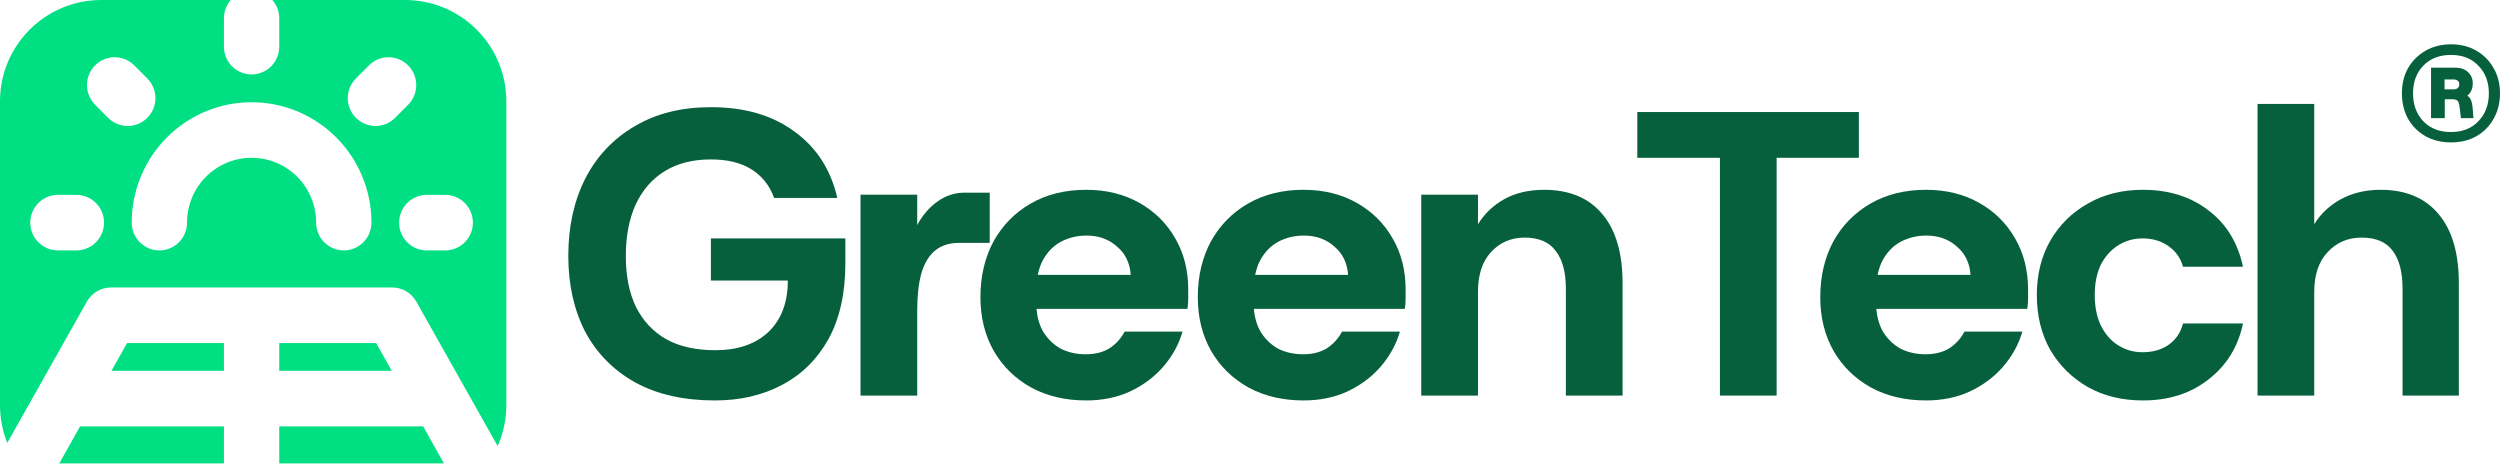
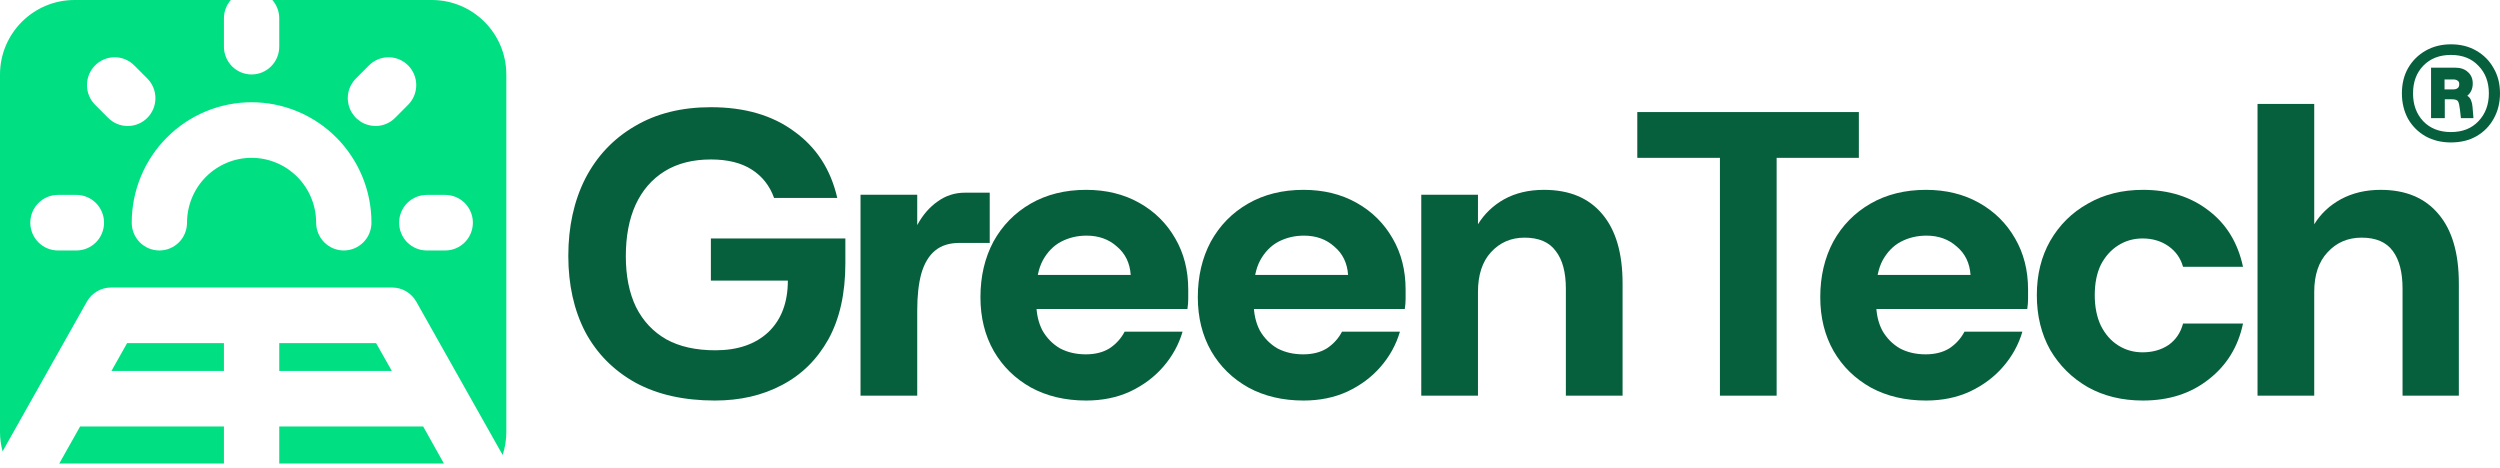
- <svg xmlns="http://www.w3.org/2000/svg" width="196" height="37" viewBox="0 0 196 37" fill="none">
-   <path d="M17.556 33.429V36.333H4.646L6.279 33.429H17.556ZM33.176 33.429L34.803 36.333H21.893V33.429H33.176ZM31.757 0C36.142 0 39.696 3.555 39.696 7.939V31.758C39.696 32.901 39.452 33.987 39.017 34.97L32.638 23.645C32.449 23.308 32.174 23.029 31.842 22.834C31.51 22.64 31.133 22.537 30.749 22.537H8.7C8.316 22.537 7.938 22.64 7.606 22.834C7.275 23.029 7 23.308 6.812 23.645L0.572 34.719C0.204 33.804 8.09024e-06 32.805 0 31.758V7.939C0 3.555 3.555 0 7.939 0H18.095C17.749 0.396 17.556 0.904 17.556 1.434V3.658C17.556 4.236 17.784 4.79 18.19 5.198C18.597 5.607 19.149 5.837 19.725 5.837C20.3 5.837 20.851 5.607 21.258 5.198C21.664 4.79 21.893 4.236 21.893 3.658V1.434C21.892 0.904 21.699 0.396 21.354 0H31.757ZM17.556 26.894V29.072H8.739L9.965 26.894H17.556ZM29.483 26.894L30.716 29.072H21.893V26.894H29.483ZM4.543 15.276C3.968 15.276 3.416 15.506 3.01 15.914C2.603 16.323 2.374 16.876 2.374 17.454C2.374 18.032 2.603 18.586 3.01 18.994C3.416 19.403 3.968 19.633 4.543 19.633H5.989C6.564 19.633 7.116 19.402 7.522 18.994C7.929 18.586 8.157 18.032 8.157 17.454C8.157 16.877 7.929 16.323 7.522 15.914C7.116 15.506 6.564 15.277 5.989 15.276H4.543ZM19.725 8.015C17.232 8.015 14.841 9.009 13.079 10.779C11.317 12.55 10.326 14.951 10.326 17.454C10.326 18.032 10.555 18.586 10.962 18.994C11.369 19.403 11.92 19.633 12.495 19.633C13.07 19.633 13.622 19.403 14.028 18.994C14.435 18.586 14.664 18.032 14.664 17.454C14.664 16.106 15.197 14.813 16.145 13.86C17.095 12.907 18.383 12.371 19.725 12.371C21.067 12.371 22.354 12.907 23.303 13.86C24.252 14.813 24.785 16.106 24.785 17.454C24.785 18.032 25.013 18.586 25.42 18.994C25.827 19.403 26.378 19.633 26.953 19.633C27.528 19.633 28.081 19.403 28.487 18.994C28.894 18.586 29.122 18.032 29.122 17.454C29.122 14.951 28.132 12.55 26.369 10.779C24.607 9.009 22.217 8.015 19.725 8.015ZM33.46 15.276C32.885 15.276 32.333 15.506 31.926 15.914C31.519 16.323 31.291 16.877 31.291 17.454C31.291 18.032 31.519 18.586 31.926 18.994C32.333 19.403 32.885 19.633 33.46 19.633H34.905C35.48 19.633 36.033 19.403 36.44 18.994C36.846 18.586 37.074 18.032 37.074 17.454C37.074 16.877 36.846 16.323 36.44 15.914C36.033 15.506 35.48 15.276 34.905 15.276H33.46ZM8.991 4.487C8.706 4.487 8.423 4.544 8.159 4.653C7.896 4.763 7.656 4.924 7.454 5.127C7.047 5.536 6.818 6.091 6.818 6.67C6.818 7.249 7.047 7.804 7.454 8.213L8.478 9.238C8.679 9.441 8.919 9.601 9.183 9.711C9.446 9.821 9.728 9.878 10.014 9.878C10.299 9.878 10.581 9.821 10.845 9.711C11.108 9.601 11.348 9.441 11.55 9.238C11.752 9.036 11.911 8.795 12.021 8.53C12.13 8.266 12.187 7.982 12.187 7.695C12.187 7.409 12.13 7.125 12.021 6.86C11.911 6.596 11.752 6.355 11.55 6.152L10.527 5.127C10.326 4.924 10.086 4.763 9.822 4.653C9.559 4.544 9.276 4.487 8.991 4.487ZM30.461 4.487C29.885 4.487 29.332 4.718 28.925 5.127L27.902 6.152C27.599 6.457 27.391 6.846 27.308 7.269C27.224 7.691 27.267 8.129 27.432 8.527C27.596 8.925 27.874 9.266 28.23 9.505C28.587 9.744 29.007 9.872 29.436 9.872L29.442 9.877C29.727 9.877 30.009 9.821 30.273 9.711C30.536 9.601 30.775 9.441 30.977 9.238L31.998 8.213C32.2 8.01 32.36 7.77 32.469 7.505C32.578 7.24 32.634 6.956 32.634 6.67C32.634 6.383 32.578 6.1 32.469 5.835C32.36 5.57 32.2 5.33 31.998 5.127C31.796 4.924 31.556 4.763 31.293 4.653C31.029 4.544 30.746 4.487 30.461 4.487Z" fill="#00DF82" />
-   <path d="M56.051 31.395C53.616 31.395 51.542 30.929 49.827 29.997C48.112 29.044 46.799 27.721 45.889 26.027C45 24.312 44.555 22.322 44.555 20.057C44.555 17.77 45 15.748 45.889 13.991C46.799 12.234 48.091 10.868 49.763 9.895C51.436 8.899 53.426 8.402 55.733 8.402C58.38 8.402 60.561 9.037 62.275 10.307C64.011 11.556 65.134 13.293 65.642 15.516H60.688C60.349 14.563 59.767 13.822 58.941 13.293C58.115 12.763 57.046 12.499 55.733 12.499C54.315 12.499 53.108 12.806 52.113 13.42C51.118 14.034 50.356 14.912 49.827 16.055C49.319 17.178 49.065 18.522 49.065 20.089C49.065 21.634 49.329 22.957 49.858 24.058C50.409 25.159 51.203 26.006 52.24 26.599C53.278 27.171 54.559 27.456 56.083 27.456C57.84 27.456 59.227 26.98 60.243 26.027C61.259 25.053 61.767 23.709 61.767 21.994H55.733V18.691H66.277V20.629C66.277 23 65.832 24.99 64.943 26.599C64.054 28.187 62.837 29.383 61.291 30.188C59.767 30.992 58.02 31.395 56.051 31.395Z" fill="#07603D" />
-   <path d="M67.465 31.013V15.262H71.91V17.643C72.334 16.86 72.863 16.246 73.498 15.801C74.133 15.336 74.853 15.103 75.658 15.103H77.595V19.041H75.213C74.43 19.041 73.795 19.242 73.308 19.644C72.821 20.046 72.461 20.65 72.228 21.454C72.016 22.238 71.91 23.201 71.91 24.344V31.013H67.465Z" fill="#07603D" />
-   <path d="M85.155 31.395C83.525 31.395 82.085 31.056 80.836 30.378C79.587 29.68 78.613 28.727 77.914 27.52C77.216 26.292 76.866 24.884 76.866 23.296C76.866 21.666 77.205 20.216 77.882 18.945C78.581 17.675 79.555 16.68 80.804 15.96C82.053 15.24 83.504 14.88 85.155 14.88C86.722 14.88 88.108 15.219 89.315 15.897C90.522 16.574 91.464 17.506 92.141 18.691C92.819 19.856 93.158 21.19 93.158 22.693C93.158 22.905 93.158 23.148 93.158 23.423C93.158 23.677 93.136 23.942 93.094 24.217H80.042V21.55H88.648C88.585 20.618 88.225 19.877 87.568 19.326C86.933 18.755 86.139 18.469 85.187 18.469C84.467 18.469 83.8 18.628 83.186 18.945C82.593 19.263 82.117 19.75 81.757 20.406C81.418 21.041 81.249 21.857 81.249 22.852V23.773C81.249 24.577 81.407 25.286 81.725 25.9C82.064 26.493 82.519 26.959 83.091 27.298C83.683 27.615 84.361 27.774 85.123 27.774C85.864 27.774 86.489 27.615 86.997 27.298C87.505 26.959 87.897 26.525 88.172 25.996H92.713C92.417 27.012 91.909 27.933 91.189 28.759C90.49 29.563 89.622 30.209 88.585 30.696C87.568 31.162 86.425 31.395 85.155 31.395Z" fill="#07603D" />
-   <path d="M102.197 31.395C100.567 31.395 99.127 31.056 97.878 30.378C96.629 29.68 95.655 28.727 94.956 27.52C94.258 26.292 93.908 24.884 93.908 23.296C93.908 21.666 94.247 20.216 94.925 18.945C95.623 17.675 96.597 16.68 97.846 15.96C99.095 15.24 100.546 14.88 102.197 14.88C103.764 14.88 105.15 15.219 106.357 15.897C107.564 16.574 108.506 17.506 109.183 18.691C109.861 19.856 110.2 21.19 110.2 22.693C110.2 22.905 110.2 23.148 110.2 23.423C110.2 23.677 110.178 23.942 110.136 24.217H97.084V21.55H105.69C105.627 20.618 105.267 19.877 104.61 19.326C103.975 18.755 103.181 18.469 102.229 18.469C101.509 18.469 100.842 18.628 100.228 18.945C99.635 19.263 99.159 19.75 98.799 20.406C98.46 21.041 98.291 21.857 98.291 22.852V23.773C98.291 24.577 98.45 25.286 98.767 25.9C99.106 26.493 99.561 26.959 100.133 27.298C100.726 27.615 101.403 27.774 102.165 27.774C102.906 27.774 103.531 27.615 104.039 27.298C104.547 26.959 104.939 26.525 105.214 25.996H109.755C109.459 27.012 108.951 27.933 108.231 28.759C107.532 29.563 106.664 30.209 105.627 30.696C104.61 31.162 103.467 31.395 102.197 31.395Z" fill="#07603D" />
-   <path d="M111.427 31.013V15.262H115.873V17.58C116.381 16.754 117.069 16.098 117.937 15.611C118.826 15.124 119.864 14.88 121.049 14.88C123.039 14.88 124.564 15.516 125.622 16.786C126.681 18.035 127.21 19.845 127.21 22.216V31.013H122.764V22.629C122.764 21.338 122.499 20.353 121.97 19.676C121.462 18.977 120.647 18.628 119.525 18.628C118.466 18.628 117.588 19.009 116.889 19.771C116.211 20.512 115.873 21.55 115.873 22.883V31.013H111.427Z" fill="#07603D" />
-   <path d="M134.842 31.013V12.372H128.364V8.783H145.735V12.372H139.288V31.013H134.842Z" fill="#07603D" />
-   <path d="M150.997 31.395C149.367 31.395 147.927 31.056 146.678 30.378C145.429 29.68 144.455 28.727 143.757 27.52C143.058 26.292 142.709 24.884 142.709 23.296C142.709 21.666 143.047 20.216 143.725 18.945C144.424 17.675 145.397 16.68 146.646 15.96C147.896 15.24 149.346 14.88 150.997 14.88C152.564 14.88 153.951 15.219 155.157 15.897C156.364 16.574 157.306 17.506 157.984 18.691C158.661 19.856 159 21.19 159 22.693C159 22.905 159 23.148 159 23.423C159 23.677 158.979 23.942 158.936 24.217H145.884V21.55H154.49C154.427 20.618 154.067 19.877 153.411 19.326C152.776 18.755 151.982 18.469 151.029 18.469C150.309 18.469 149.642 18.628 149.028 18.945C148.435 19.263 147.959 19.75 147.599 20.406C147.26 21.041 147.091 21.857 147.091 22.852V23.773C147.091 24.577 147.25 25.286 147.567 25.9C147.906 26.493 148.361 26.959 148.933 27.298C149.526 27.615 150.203 27.774 150.965 27.774C151.706 27.774 152.331 27.615 152.839 27.298C153.347 26.959 153.739 26.525 154.014 25.996H158.555C158.259 27.012 157.751 27.933 157.031 28.759C156.332 29.563 155.464 30.209 154.427 30.696C153.411 31.162 152.267 31.395 150.997 31.395Z" fill="#07603D" />
-   <path d="M168.008 31.395C166.377 31.395 164.938 31.045 163.689 30.346C162.439 29.627 161.455 28.653 160.735 27.425C160.037 26.176 159.687 24.747 159.687 23.137C159.687 21.528 160.037 20.11 160.735 18.882C161.455 17.633 162.439 16.659 163.689 15.96C164.938 15.24 166.377 14.88 168.008 14.88C170.04 14.88 171.755 15.42 173.152 16.5C174.549 17.559 175.449 19.03 175.851 20.914H171.151C170.961 20.237 170.58 19.697 170.008 19.295C169.437 18.892 168.759 18.691 167.976 18.691C167.277 18.691 166.642 18.871 166.07 19.231C165.499 19.591 165.044 20.099 164.705 20.756C164.387 21.412 164.228 22.206 164.228 23.137C164.228 24.048 164.387 24.842 164.705 25.519C165.044 26.197 165.499 26.715 166.07 27.075C166.642 27.435 167.277 27.615 167.976 27.615C168.759 27.615 169.437 27.425 170.008 27.044C170.58 26.641 170.961 26.08 171.151 25.36H175.851C175.47 27.181 174.571 28.642 173.152 29.743C171.755 30.844 170.04 31.395 168.008 31.395Z" fill="#07603D" />
-   <path d="M176.99 31.013V8.148H181.436V17.58C181.944 16.754 182.643 16.098 183.532 15.611C184.442 15.124 185.48 14.88 186.644 14.88C188.613 14.88 190.127 15.516 191.185 16.786C192.244 18.035 192.773 19.845 192.773 22.216V31.013H188.359V22.629C188.359 21.338 188.105 20.353 187.597 19.676C187.089 18.977 186.274 18.628 185.152 18.628C184.072 18.628 183.183 19.009 182.484 19.771C181.785 20.512 181.436 21.55 181.436 22.883V31.013H176.99Z" fill="#07603D" />
-   <path d="M192.154 11.165C191.411 11.165 190.749 11.005 190.167 10.684C189.585 10.351 189.126 9.895 188.792 9.316C188.47 8.724 188.309 8.059 188.309 7.319C188.309 6.567 188.47 5.908 188.792 5.341C189.126 4.762 189.585 4.306 190.167 3.973C190.749 3.64 191.411 3.474 192.154 3.474C192.91 3.474 193.573 3.64 194.142 3.973C194.724 4.306 195.176 4.762 195.498 5.341C195.833 5.908 196 6.567 196 7.319C196 8.059 195.833 8.724 195.498 9.316C195.176 9.895 194.724 10.351 194.142 10.684C193.573 11.005 192.91 11.165 192.154 11.165ZM192.154 10.351C193.059 10.351 193.777 10.068 194.309 9.501C194.854 8.934 195.127 8.207 195.127 7.319C195.127 6.432 194.854 5.711 194.309 5.156C193.777 4.589 193.059 4.306 192.154 4.306C191.25 4.306 190.526 4.589 189.981 5.156C189.448 5.711 189.182 6.432 189.182 7.319C189.182 8.207 189.448 8.934 189.981 9.501C190.526 10.068 191.25 10.351 192.154 10.351ZM190.594 9.26V5.304H192.489C192.91 5.304 193.244 5.421 193.492 5.655C193.74 5.877 193.864 6.173 193.864 6.543C193.864 6.949 193.721 7.27 193.436 7.504C193.585 7.603 193.684 7.726 193.734 7.874C193.795 8.022 193.833 8.188 193.845 8.373L193.919 9.26H192.935L192.86 8.595C192.823 8.262 192.774 8.046 192.712 7.948C192.65 7.837 192.489 7.781 192.229 7.781H191.671V9.26H190.594ZM191.653 7.005H192.359C192.483 7.005 192.588 6.974 192.675 6.912C192.761 6.851 192.805 6.746 192.805 6.598C192.805 6.463 192.761 6.37 192.675 6.321C192.588 6.259 192.483 6.228 192.359 6.228H191.653V7.005Z" fill="#07603D" />
+ <svg xmlns="http://www.w3.org/2000/svg" width="182" height="34" viewBox="0 0 182 34" fill="none">
+   <path d="M16.302 31.048V33.745H4.314L5.831 31.048H16.302ZM30.807 31.048L32.316 33.745H20.329V31.048H30.807ZM31.433 0C34.43 0 36.86 2.43 36.86 5.428V31.442C36.86 32.03 36.765 32.594 36.593 33.124L30.306 21.961C30.13 21.649 29.875 21.389 29.567 21.208C29.259 21.027 28.909 20.932 28.553 20.932H8.078C7.722 20.932 7.371 21.027 7.063 21.208C6.755 21.389 6.5 21.649 6.324 21.961L0.188 32.857C0.066 32.406 2.21262e-06 31.932 0 31.442V5.428C9.83842e-05 2.43 2.43 9.6317e-05 5.428 0H16.803C16.482 0.368 16.302 0.84 16.302 1.332V3.397C16.302 3.934 16.514 4.449 16.892 4.828C17.269 5.208 17.781 5.421 18.315 5.421C18.849 5.421 19.362 5.208 19.739 4.828C20.117 4.449 20.329 3.934 20.329 3.397V1.332C20.329 0.84 20.149 0.368 19.828 0H31.433ZM16.302 24.979V27.002H8.115L9.253 24.979H16.302ZM27.378 24.979L28.523 27.002H20.329V24.979H27.378ZM4.219 14.188C3.685 14.188 3.173 14.401 2.795 14.78C2.417 15.16 2.205 15.675 2.205 16.211C2.205 16.747 2.417 17.262 2.795 17.642C3.173 18.021 3.685 18.234 4.219 18.234H5.562C6.095 18.234 6.608 18.021 6.985 17.642C7.363 17.262 7.575 16.747 7.575 16.211C7.575 15.675 7.363 15.16 6.985 14.78C6.608 14.401 6.095 14.189 5.562 14.188H4.219ZM18.315 7.444C16.001 7.444 13.781 8.368 12.145 10.012C10.508 11.656 9.589 13.886 9.589 16.211C9.589 16.747 9.801 17.262 10.179 17.642C10.556 18.021 11.068 18.234 11.602 18.234C12.137 18.234 12.649 18.021 13.026 17.642C13.404 17.262 13.616 16.747 13.616 16.211C13.616 14.959 14.112 13.758 14.993 12.873C15.874 11.988 17.069 11.49 18.315 11.49C19.561 11.49 20.756 11.988 21.638 12.873C22.519 13.758 23.015 14.959 23.015 16.211C23.015 16.747 23.227 17.262 23.605 17.642C23.982 18.021 24.494 18.234 25.028 18.234C25.562 18.234 26.075 18.021 26.452 17.642C26.83 17.262 27.042 16.747 27.042 16.211C27.042 13.886 26.123 11.656 24.486 10.012C22.85 8.368 20.63 7.444 18.315 7.444ZM31.069 14.188C30.535 14.189 30.023 14.401 29.645 14.78C29.268 15.16 29.056 15.675 29.056 16.211C29.056 16.747 29.268 17.262 29.645 17.642C30.023 18.021 30.535 18.234 31.069 18.234H32.412C32.946 18.234 33.458 18.021 33.836 17.642C34.214 17.262 34.426 16.747 34.426 16.211C34.426 15.675 34.214 15.16 33.836 14.78C33.458 14.401 32.946 14.188 32.412 14.188H31.069ZM8.349 4.168C8.084 4.168 7.821 4.22 7.576 4.322C7.332 4.424 7.109 4.574 6.922 4.762C6.544 5.142 6.331 5.657 6.331 6.194C6.331 6.732 6.544 7.248 6.922 7.628L7.872 8.58C8.059 8.768 8.282 8.918 8.526 9.02C8.771 9.121 9.034 9.174 9.299 9.174C9.564 9.174 9.826 9.121 10.07 9.02C10.315 8.918 10.537 8.768 10.725 8.58C10.912 8.392 11.061 8.169 11.162 7.923C11.264 7.677 11.315 7.414 11.315 7.147C11.315 6.881 11.263 6.618 11.162 6.372C11.061 6.126 10.912 5.902 10.725 5.714L9.775 4.762C9.588 4.574 9.365 4.424 9.12 4.322C8.876 4.221 8.613 4.168 8.349 4.168ZM28.285 4.168C27.75 4.168 27.238 4.382 26.859 4.762L25.909 5.714C25.627 5.997 25.435 6.358 25.357 6.751C25.28 7.143 25.319 7.55 25.472 7.92C25.624 8.29 25.883 8.606 26.215 8.828C26.546 9.05 26.936 9.169 27.334 9.169L27.339 9.174C27.604 9.174 27.866 9.121 28.11 9.02C28.355 8.918 28.577 8.768 28.764 8.58L29.712 7.628C29.899 7.44 30.048 7.216 30.149 6.971C30.251 6.725 30.303 6.46 30.303 6.194C30.303 5.928 30.251 5.665 30.149 5.419C30.048 5.173 29.899 4.95 29.712 4.762C29.525 4.574 29.302 4.424 29.058 4.322C28.813 4.22 28.55 4.168 28.285 4.168Z" fill="#00DF82" />
+   <path d="M52.047 29.159C49.787 29.159 47.86 28.726 46.268 27.861C44.675 26.976 43.456 25.747 42.611 24.174C41.785 22.581 41.373 20.733 41.373 18.629C41.373 16.505 41.785 14.627 42.611 12.995C43.456 11.363 44.656 10.095 46.209 9.19C47.762 8.266 49.61 7.804 51.752 7.804C54.21 7.804 56.235 8.393 57.827 9.573C59.439 10.733 60.481 12.346 60.953 14.411H56.353C56.038 13.526 55.498 12.838 54.731 12.346C53.964 11.854 52.971 11.609 51.752 11.609C50.435 11.609 49.315 11.894 48.391 12.464C47.467 13.034 46.759 13.85 46.268 14.912C45.796 15.954 45.56 17.203 45.56 18.658C45.56 20.094 45.806 21.323 46.297 22.345C46.808 23.368 47.545 24.154 48.509 24.705C49.472 25.236 50.661 25.501 52.077 25.501C53.709 25.501 54.996 25.059 55.94 24.174C56.883 23.269 57.355 22.021 57.355 20.428H51.752V17.36H61.543V19.16C61.543 21.362 61.13 23.21 60.304 24.705C59.478 26.18 58.348 27.291 56.913 28.038C55.498 28.785 53.876 29.159 52.047 29.159Z" fill="#07603D" />
+   <path d="M62.646 28.805V14.175H66.774V16.387C67.167 15.659 67.659 15.089 68.248 14.676C68.838 14.244 69.507 14.027 70.254 14.027H72.052V17.685H69.841C69.113 17.685 68.524 17.872 68.072 18.245C67.619 18.619 67.285 19.179 67.069 19.927C66.872 20.654 66.774 21.549 66.774 22.611V28.805H62.646Z" fill="#07603D" />
+   <path d="M79.072 29.159C77.559 29.159 76.222 28.844 75.062 28.215C73.902 27.566 72.998 26.681 72.349 25.56C71.7 24.42 71.376 23.112 71.376 21.637C71.376 20.123 71.69 18.776 72.319 17.596C72.968 16.416 73.873 15.492 75.032 14.824C76.192 14.155 77.539 13.821 79.072 13.821C80.527 13.821 81.815 14.135 82.935 14.765C84.056 15.394 84.931 16.259 85.56 17.36C86.189 18.442 86.504 19.681 86.504 21.077C86.504 21.273 86.504 21.5 86.504 21.755C86.504 21.991 86.484 22.237 86.445 22.493H74.325V20.015H82.316C82.257 19.15 81.923 18.462 81.314 17.95C80.724 17.419 79.987 17.154 79.102 17.154C78.433 17.154 77.814 17.301 77.244 17.596C76.694 17.891 76.251 18.344 75.917 18.953C75.603 19.543 75.445 20.3 75.445 21.224V22.08C75.445 22.827 75.593 23.486 75.888 24.056C76.202 24.607 76.625 25.039 77.156 25.354C77.706 25.649 78.335 25.796 79.043 25.796C79.731 25.796 80.311 25.649 80.783 25.354C81.254 25.039 81.618 24.636 81.874 24.145H86.091C85.815 25.088 85.344 25.944 84.675 26.711C84.026 27.458 83.22 28.058 82.257 28.51C81.314 28.942 80.252 29.159 79.072 29.159Z" fill="#07603D" />
+   <path d="M94.897 29.159C93.383 29.159 92.046 28.844 90.887 28.215C89.727 27.566 88.823 26.681 88.174 25.56C87.525 24.42 87.201 23.112 87.201 21.637C87.201 20.123 87.515 18.776 88.144 17.596C88.793 16.416 89.697 15.492 90.857 14.824C92.017 14.155 93.364 13.821 94.897 13.821C96.352 13.821 97.639 14.135 98.76 14.765C99.881 15.394 100.756 16.259 101.385 17.36C102.014 18.442 102.328 19.681 102.328 21.077C102.328 21.273 102.328 21.5 102.328 21.755C102.328 21.991 102.309 22.237 102.269 22.493H90.149V20.015H98.141C98.082 19.15 97.748 18.462 97.138 17.95C96.549 17.419 95.811 17.154 94.927 17.154C94.258 17.154 93.639 17.301 93.069 17.596C92.518 17.891 92.076 18.344 91.742 18.953C91.427 19.543 91.27 20.3 91.27 21.224V22.08C91.27 22.827 91.418 23.486 91.712 24.056C92.027 24.607 92.45 25.039 92.98 25.354C93.531 25.649 94.16 25.796 94.868 25.796C95.556 25.796 96.136 25.649 96.607 25.354C97.079 25.039 97.443 24.636 97.698 24.145H101.915C101.64 25.088 101.168 25.944 100.5 26.711C99.851 27.458 99.045 28.058 98.082 28.51C97.138 28.942 96.077 29.159 94.897 29.159Z" fill="#07603D" />
+   <path d="M103.468 28.805V14.175H107.596V16.328C108.068 15.561 108.707 14.951 109.513 14.499C110.339 14.047 111.302 13.821 112.403 13.821C114.251 13.821 115.666 14.411 116.649 15.591C117.632 16.751 118.124 18.432 118.124 20.634V28.805H113.995V21.018C113.995 19.818 113.749 18.904 113.258 18.275C112.786 17.626 112.029 17.301 110.987 17.301C110.004 17.301 109.188 17.655 108.54 18.363C107.911 19.052 107.596 20.015 107.596 21.254V28.805H103.468Z" fill="#07603D" />
+   <path d="M125.211 28.805V11.491H119.195V8.158H135.325V11.491H129.339V28.805H125.211Z" fill="#07603D" />
+   <path d="M140.212 29.159C138.698 29.159 137.361 28.844 136.201 28.215C135.041 27.566 134.137 26.681 133.488 25.56C132.839 24.42 132.515 23.112 132.515 21.637C132.515 20.123 132.83 18.776 133.459 17.596C134.108 16.416 135.012 15.492 136.172 14.824C137.332 14.155 138.678 13.821 140.212 13.821C141.666 13.821 142.954 14.135 144.075 14.765C145.195 15.394 146.07 16.259 146.699 17.36C147.328 18.442 147.643 19.681 147.643 21.077C147.643 21.273 147.643 21.5 147.643 21.755C147.643 21.991 147.623 22.237 147.584 22.493H135.464V20.015H143.455C143.396 19.15 143.062 18.462 142.453 17.95C141.863 17.419 141.126 17.154 140.241 17.154C139.573 17.154 138.953 17.301 138.383 17.596C137.833 17.891 137.391 18.344 137.056 18.953C136.742 19.543 136.585 20.3 136.585 21.224V22.08C136.585 22.827 136.732 23.486 137.027 24.056C137.341 24.607 137.764 25.039 138.295 25.354C138.845 25.649 139.474 25.796 140.182 25.796C140.87 25.796 141.45 25.649 141.922 25.354C142.394 25.039 142.757 24.636 143.013 24.145H147.23C146.955 25.088 146.483 25.944 145.814 26.711C145.166 27.458 144.36 28.058 143.396 28.51C142.453 28.942 141.391 29.159 140.212 29.159Z" fill="#07603D" />
+   <path d="M156.007 29.159C154.493 29.159 153.156 28.834 151.996 28.186C150.837 27.517 149.922 26.612 149.254 25.472C148.605 24.312 148.281 22.984 148.281 21.49C148.281 19.995 148.605 18.678 149.254 17.537C149.922 16.377 150.837 15.473 151.996 14.824C153.156 14.155 154.493 13.821 156.007 13.821C157.894 13.821 159.487 14.322 160.784 15.325C162.082 16.308 162.917 17.675 163.291 19.425H158.926C158.749 18.796 158.396 18.294 157.865 17.921C157.334 17.547 156.705 17.36 155.977 17.36C155.329 17.36 154.739 17.527 154.208 17.862C153.677 18.196 153.255 18.668 152.94 19.278C152.645 19.887 152.498 20.625 152.498 21.49C152.498 22.335 152.645 23.073 152.94 23.702C153.255 24.331 153.677 24.813 154.208 25.147C154.739 25.482 155.329 25.649 155.977 25.649C156.705 25.649 157.334 25.472 157.865 25.118C158.396 24.744 158.749 24.223 158.926 23.555H163.291C162.937 25.246 162.101 26.602 160.784 27.625C159.487 28.648 157.894 29.159 156.007 29.159Z" fill="#07603D" />
+   <path d="M164.348 28.805V7.568H168.476V16.328C168.948 15.561 169.597 14.951 170.423 14.499C171.268 14.047 172.231 13.821 173.312 13.821C175.141 13.821 176.546 14.411 177.529 15.591C178.512 16.751 179.004 18.432 179.004 20.634V28.805H174.905V21.018C174.905 19.818 174.669 18.904 174.197 18.275C173.725 17.626 172.968 17.301 171.926 17.301C170.924 17.301 170.098 17.655 169.449 18.363C168.801 19.052 168.476 20.015 168.476 21.254V28.805H164.348Z" fill="#07603D" />
+   <path d="M178.429 10.37C177.739 10.37 177.124 10.221 176.583 9.923C176.043 9.614 175.617 9.191 175.307 8.653C175.008 8.103 174.858 7.485 174.858 6.798C174.858 6.1 175.008 5.487 175.307 4.961C175.617 4.422 176.043 3.999 176.583 3.69C177.124 3.381 177.739 3.226 178.429 3.226C179.131 3.226 179.746 3.381 180.275 3.69C180.815 3.999 181.235 4.422 181.534 4.961C181.845 5.487 182 6.1 182 6.798C182 7.485 181.845 8.103 181.534 8.653C181.235 9.191 180.815 9.614 180.275 9.923C179.746 10.221 179.131 10.37 178.429 10.37ZM178.429 9.614C179.269 9.614 179.936 9.351 180.43 8.824C180.936 8.298 181.189 7.622 181.189 6.798C181.189 5.974 180.936 5.304 180.43 4.789C179.936 4.262 179.269 3.999 178.429 3.999C177.59 3.999 176.917 4.262 176.411 4.789C175.916 5.304 175.669 5.974 175.669 6.798C175.669 7.622 175.916 8.298 176.411 8.824C176.917 9.351 177.59 9.614 178.429 9.614ZM176.98 8.601V4.926H178.74C179.131 4.926 179.441 5.035 179.671 5.252C179.901 5.459 180.016 5.733 180.016 6.077C180.016 6.455 179.884 6.752 179.619 6.97C179.757 7.061 179.849 7.176 179.895 7.313C179.953 7.45 179.987 7.605 179.999 7.777L180.068 8.601H179.154L179.085 7.983C179.05 7.674 179.004 7.473 178.947 7.382C178.889 7.279 178.74 7.227 178.498 7.227H177.981V8.601H176.98ZM177.963 6.506H178.619C178.734 6.506 178.832 6.477 178.912 6.42C178.993 6.363 179.033 6.266 179.033 6.128C179.033 6.002 178.993 5.916 178.912 5.871C178.832 5.813 178.734 5.785 178.619 5.785H177.963V6.506Z" fill="#07603D" />
</svg>
